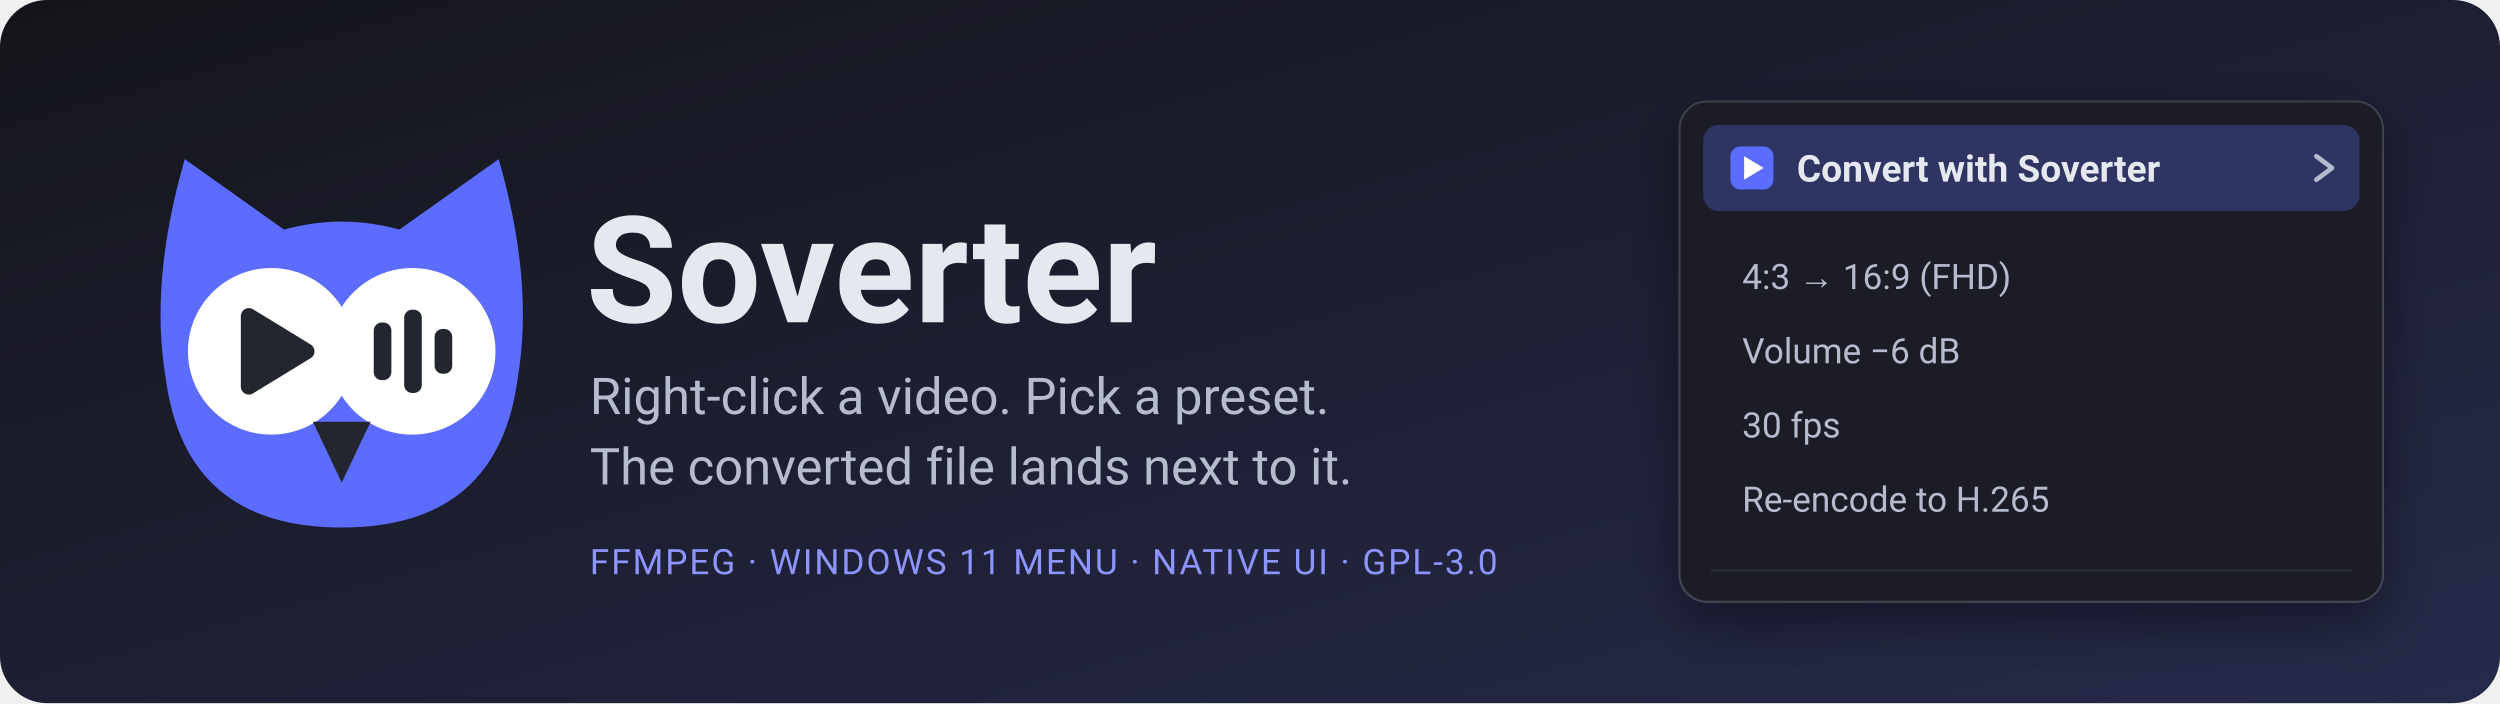
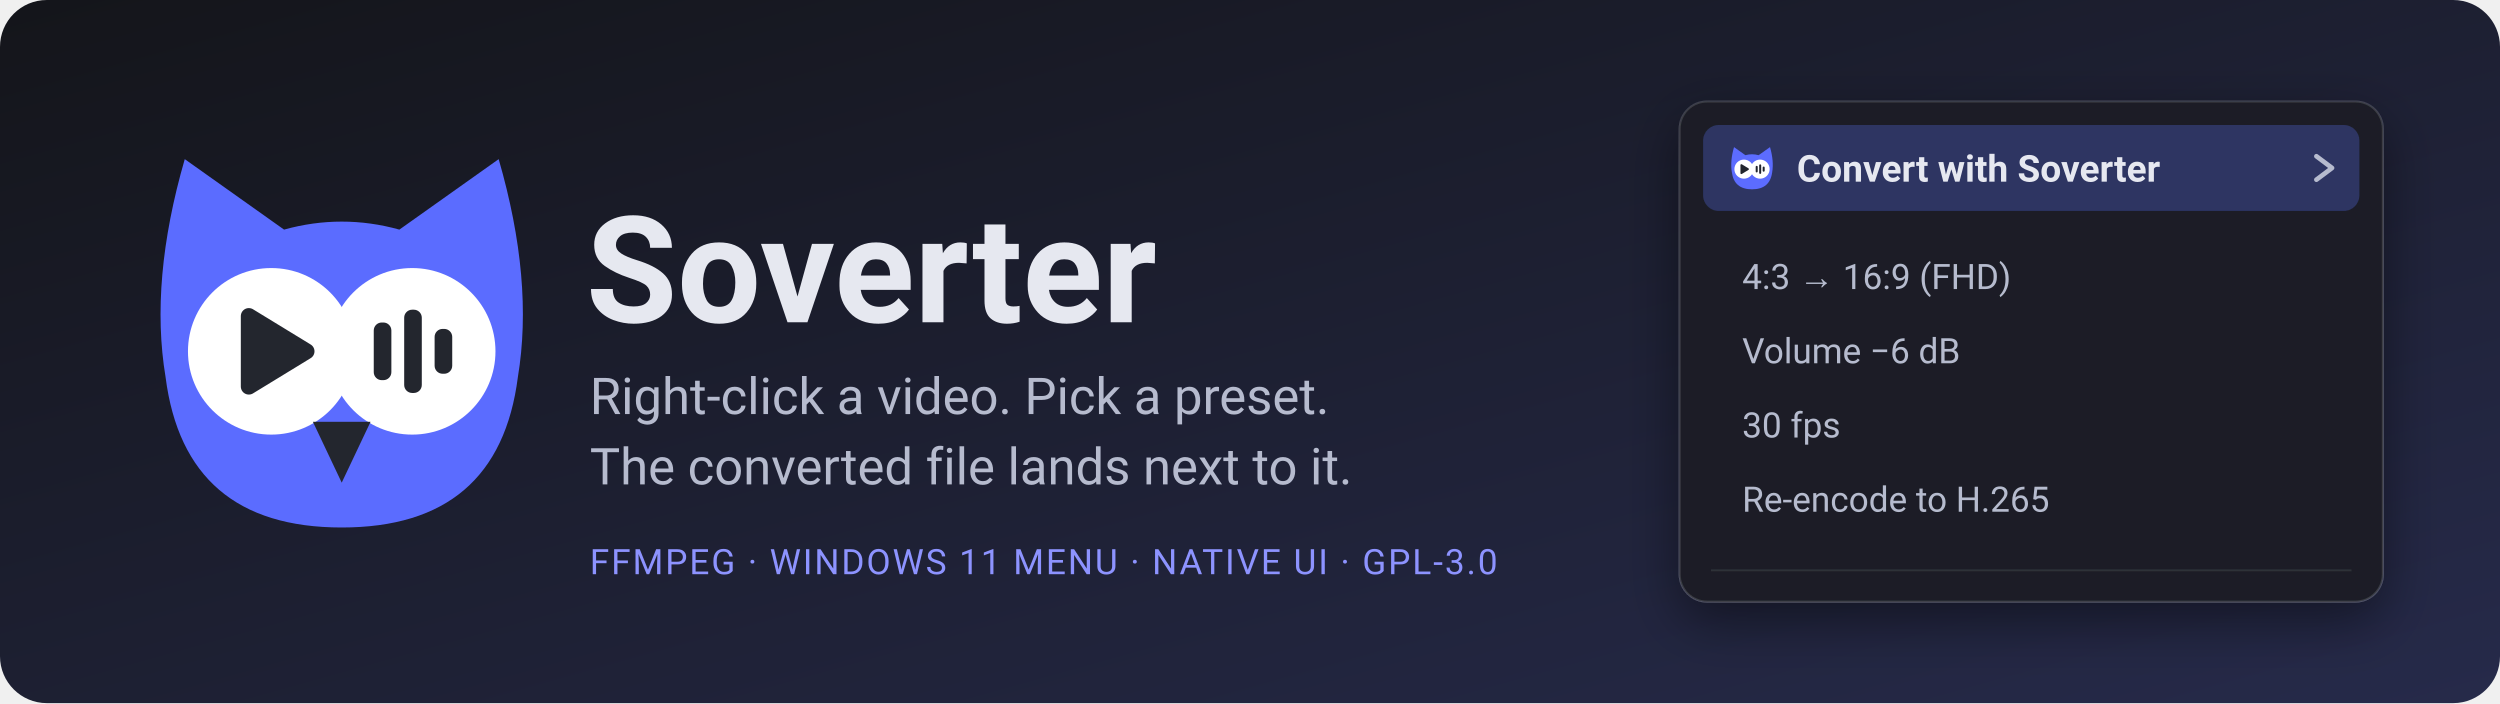
<svg xmlns="http://www.w3.org/2000/svg" width="1280" height="360" viewBox="0 0 1280 360" role="img" aria-label="Soverter: right-click a video, pick a preset, get the result next to it">
  <defs>
    <linearGradient id="bg" x1="0" y1="0" x2="1" y2="1">
      <stop offset="0" stop-color="#14151A" />
      <stop offset="1" stop-color="#262a4a" />
    </linearGradient>
    <filter id="shadow" x="-20%" y="-20%" width="140%" height="150%">
      <feDropShadow dx="0" dy="10" stdDeviation="14" flood-color="#000" flood-opacity="0.45" />
    </filter>
  </defs>
  <rect width="1280" height="360" rx="24" fill="url(#bg)" />
  <g transform="translate(70,70) scale(0.82)">
    <path d="M30 14 L92 58 Q128 48 164 58 L226 14 Q248 90 238 150 Q226 244 128 244 Q30 244 18 150 Q8 90 30 14 Z" fill="#5B6CFF" />
    <circle cx="84" cy="134" r="52" fill="#FFFFFF" />
    <circle cx="172" cy="134" r="52" fill="#FFFFFF" />
    <path d="M70 112 L70 156 L106 134 Z" fill="#23262E" stroke="#23262E" stroke-width="10" stroke-linejoin="round" />
    <rect x="148" y="116" width="11" height="36" rx="5" fill="#23262E" />
    <rect x="167" y="108" width="11" height="52" rx="5" fill="#23262E" />
    <rect x="186" y="120" width="11" height="28" rx="5" fill="#23262E" />
    <path d="M110 178 L146 178 L128 216 Z" fill="#23262E" />
  </g>
  <g font-family="'Segoe UI', Roboto, 'Helvetica Neue', Arial, sans-serif">
    <text x="300" y="165" font-size="76" font-weight="700" fill="#E6E8F0">Soverter</text>
    <text x="302" y="212" font-size="26" fill="#B6BBCE">Right-click a video. Pick a preset.</text>
    <text x="302" y="248" font-size="26" fill="#B6BBCE">The converted file lands next to it.</text>
    <text x="302" y="294" font-size="18" fill="#8d93ff" letter-spacing="1">FFMPEG  ·  WINDOWS 11 MENU  ·  NATIVE UI  ·  GPL-3.0</text>
  </g>
  <g font-family="'Segoe UI', Roboto, 'Helvetica Neue', Arial, sans-serif" filter="url(#shadow)">
    <rect x="860" y="52" width="360" height="256" rx="14" fill="#1C1E26" stroke="#ffffff" stroke-opacity="0.14" />
    <rect x="872" y="64" width="336" height="44" rx="8" fill="#5B6CFF" fill-opacity="0.28" />
-     <rect x="886" y="75" width="22" height="22" rx="5" fill="#5B6CFF" />
-     <path d="M893 80 L893 92 L903 86 Z" fill="#fff" />
+     <g transform="translate(885,74) scale(0.094)">
+       <path d="M30 14 L92 58 Q128 48 164 58 L226 14 Q248 90 238 150 Q226 244 128 244 Q30 244 18 150 Q8 90 30 14 Z" fill="#5B6CFF" />
+       <circle cx="84" cy="134" r="52" fill="#fff" />
+       <circle cx="172" cy="134" r="52" fill="#fff" />
+       <path d="M70 112 L70 156 L106 134 Z" fill="#23262E" stroke="#23262E" stroke-width="10" stroke-linejoin="round" />
+       <rect x="148" y="116" width="11" height="36" rx="5" fill="#23262E" />
+       <rect x="167" y="108" width="11" height="52" rx="5" fill="#23262E" />
+       <rect x="186" y="120" width="11" height="28" rx="5" fill="#23262E" />
+     </g>
    <text x="920" y="93" font-size="19" font-weight="600" fill="#E6E8F0">Convert with Soverter</text>
    <path d="M1186 80 L1194 86 L1186 92" fill="none" stroke="#B6BBCE" stroke-width="2.4" stroke-linecap="round" stroke-linejoin="round" />
    <text x="892" y="148" font-size="18" fill="#B6BBCE">4:3 → 16:9 (FHD)</text>
    <text x="892" y="186" font-size="18" fill="#B6BBCE">Volume −6 dB</text>
    <text x="892" y="224" font-size="18" fill="#B6BBCE">30 fps</text>
    <text x="892" y="262" font-size="18" fill="#B6BBCE">Re-encode to H.265</text>
    <path d="M876 292 L1204 292" stroke="#ffffff" stroke-opacity="0.08" />
  </g>
</svg>
